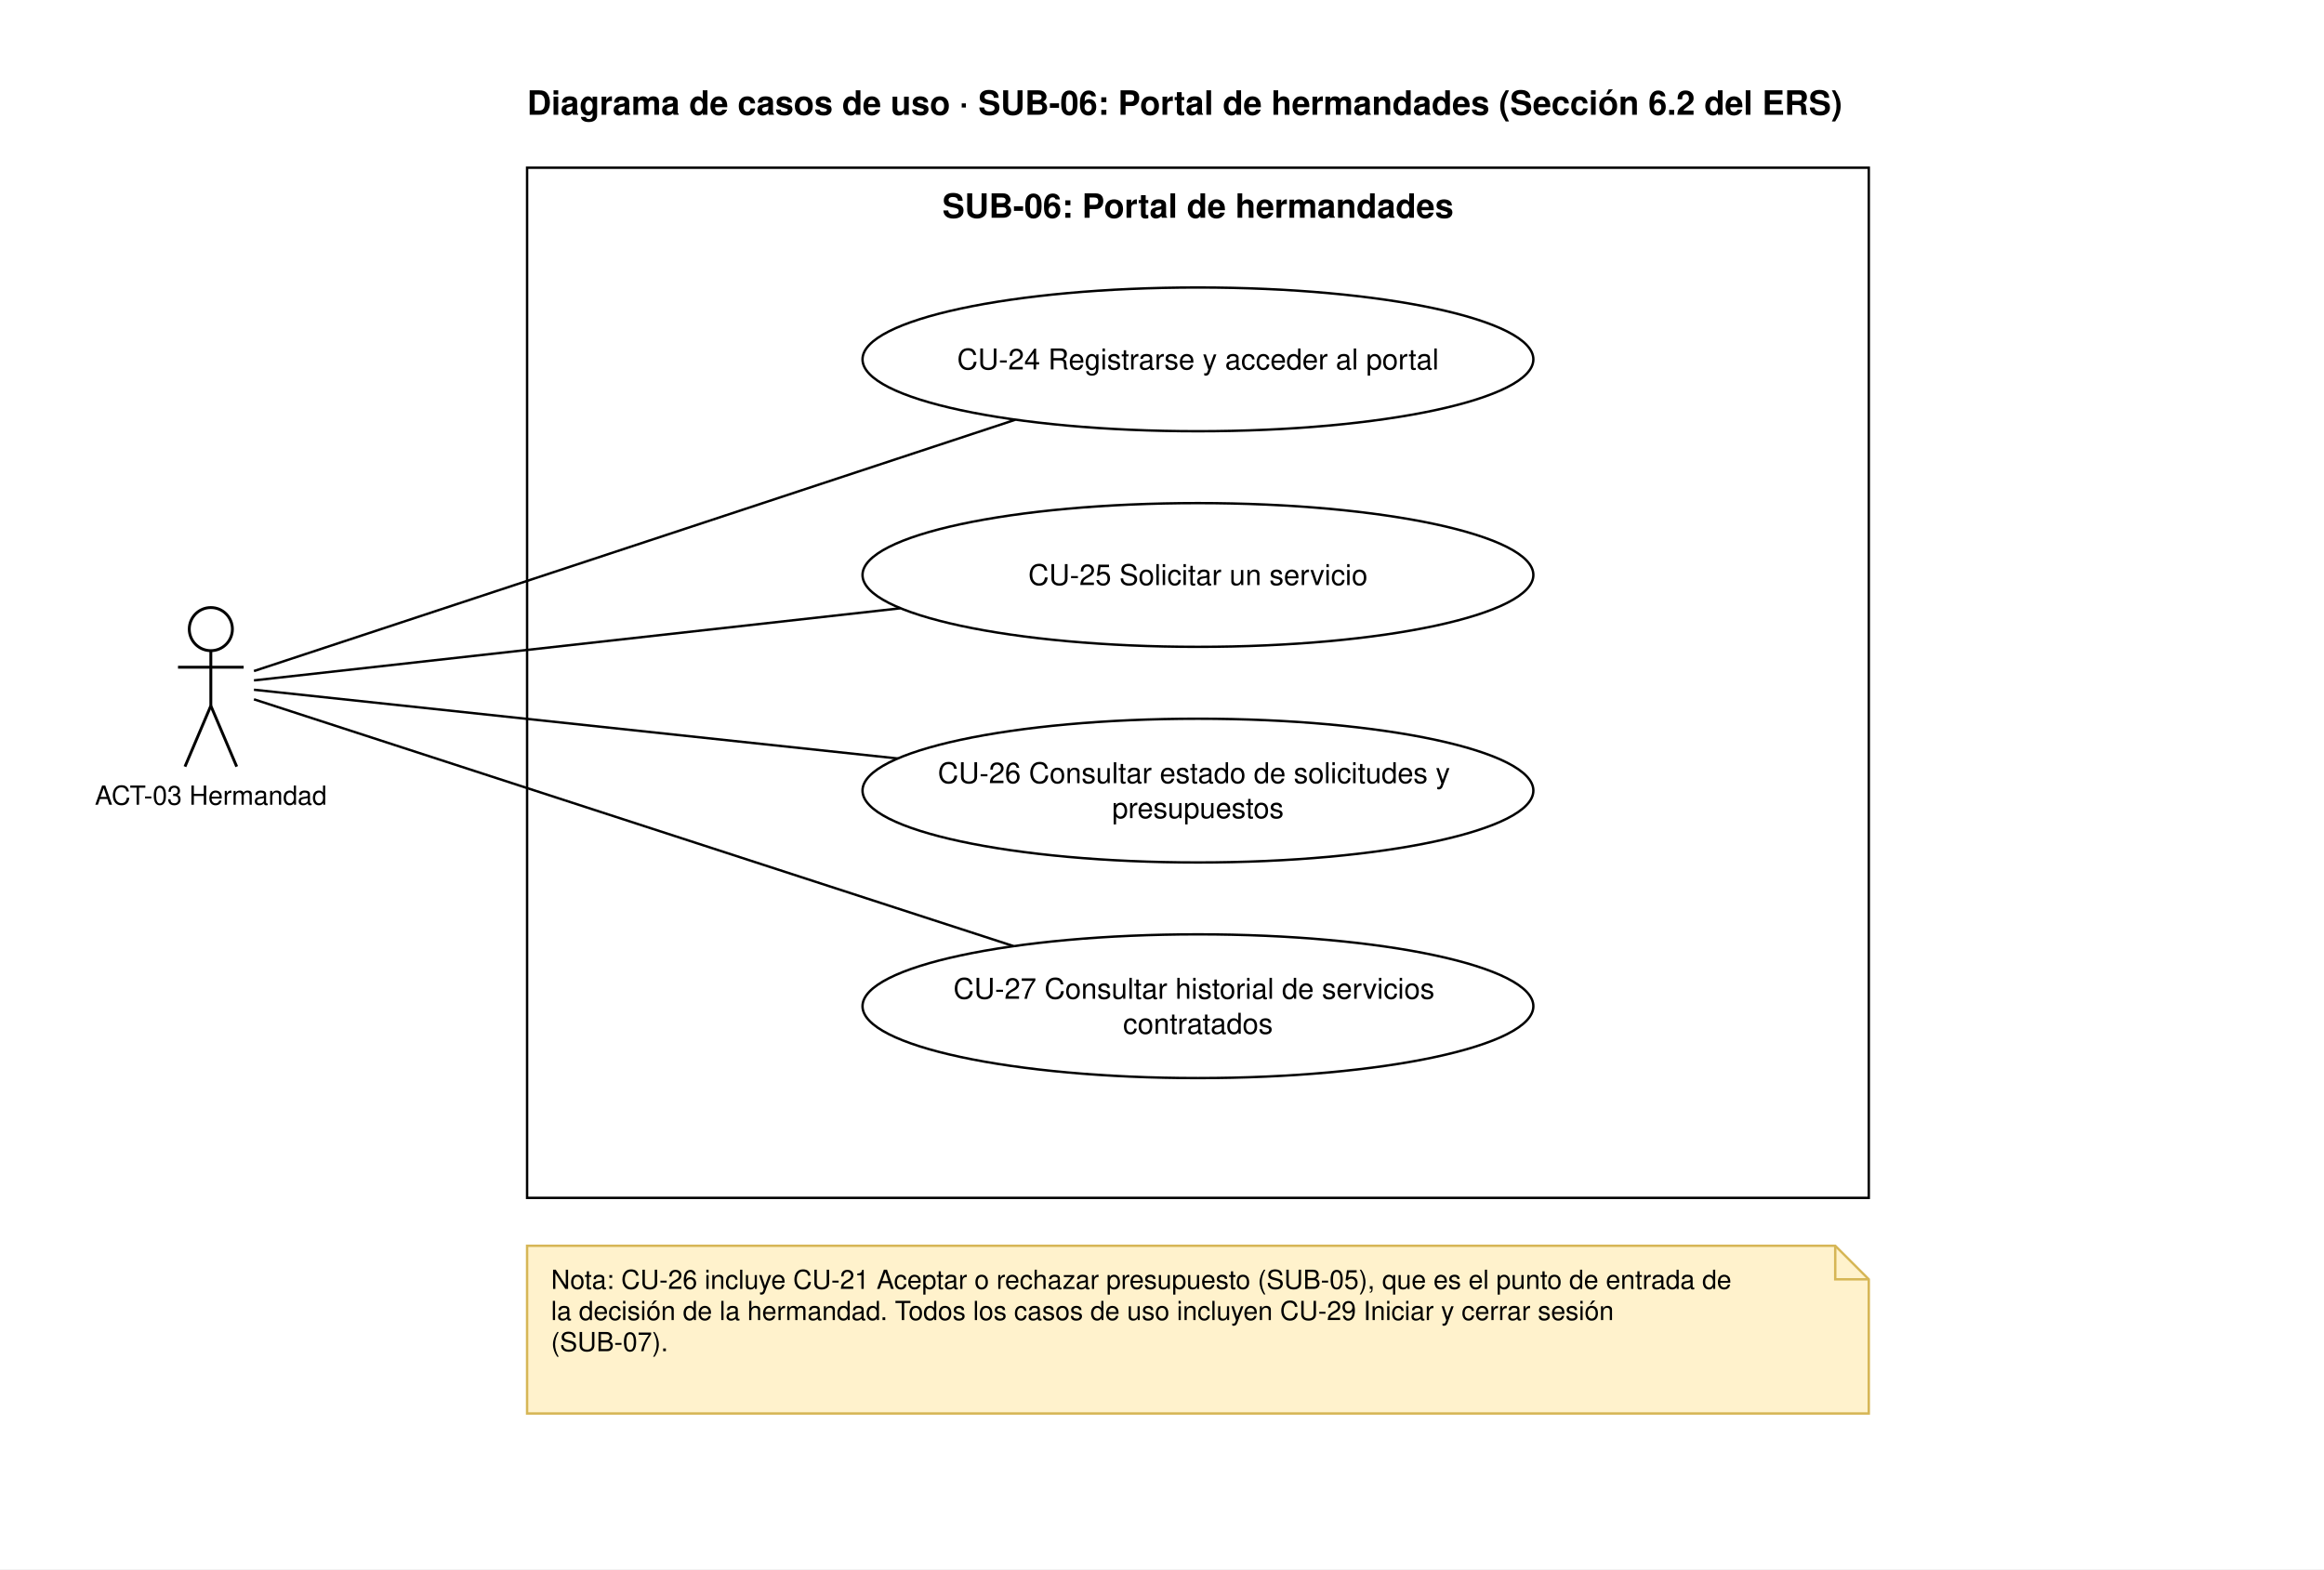
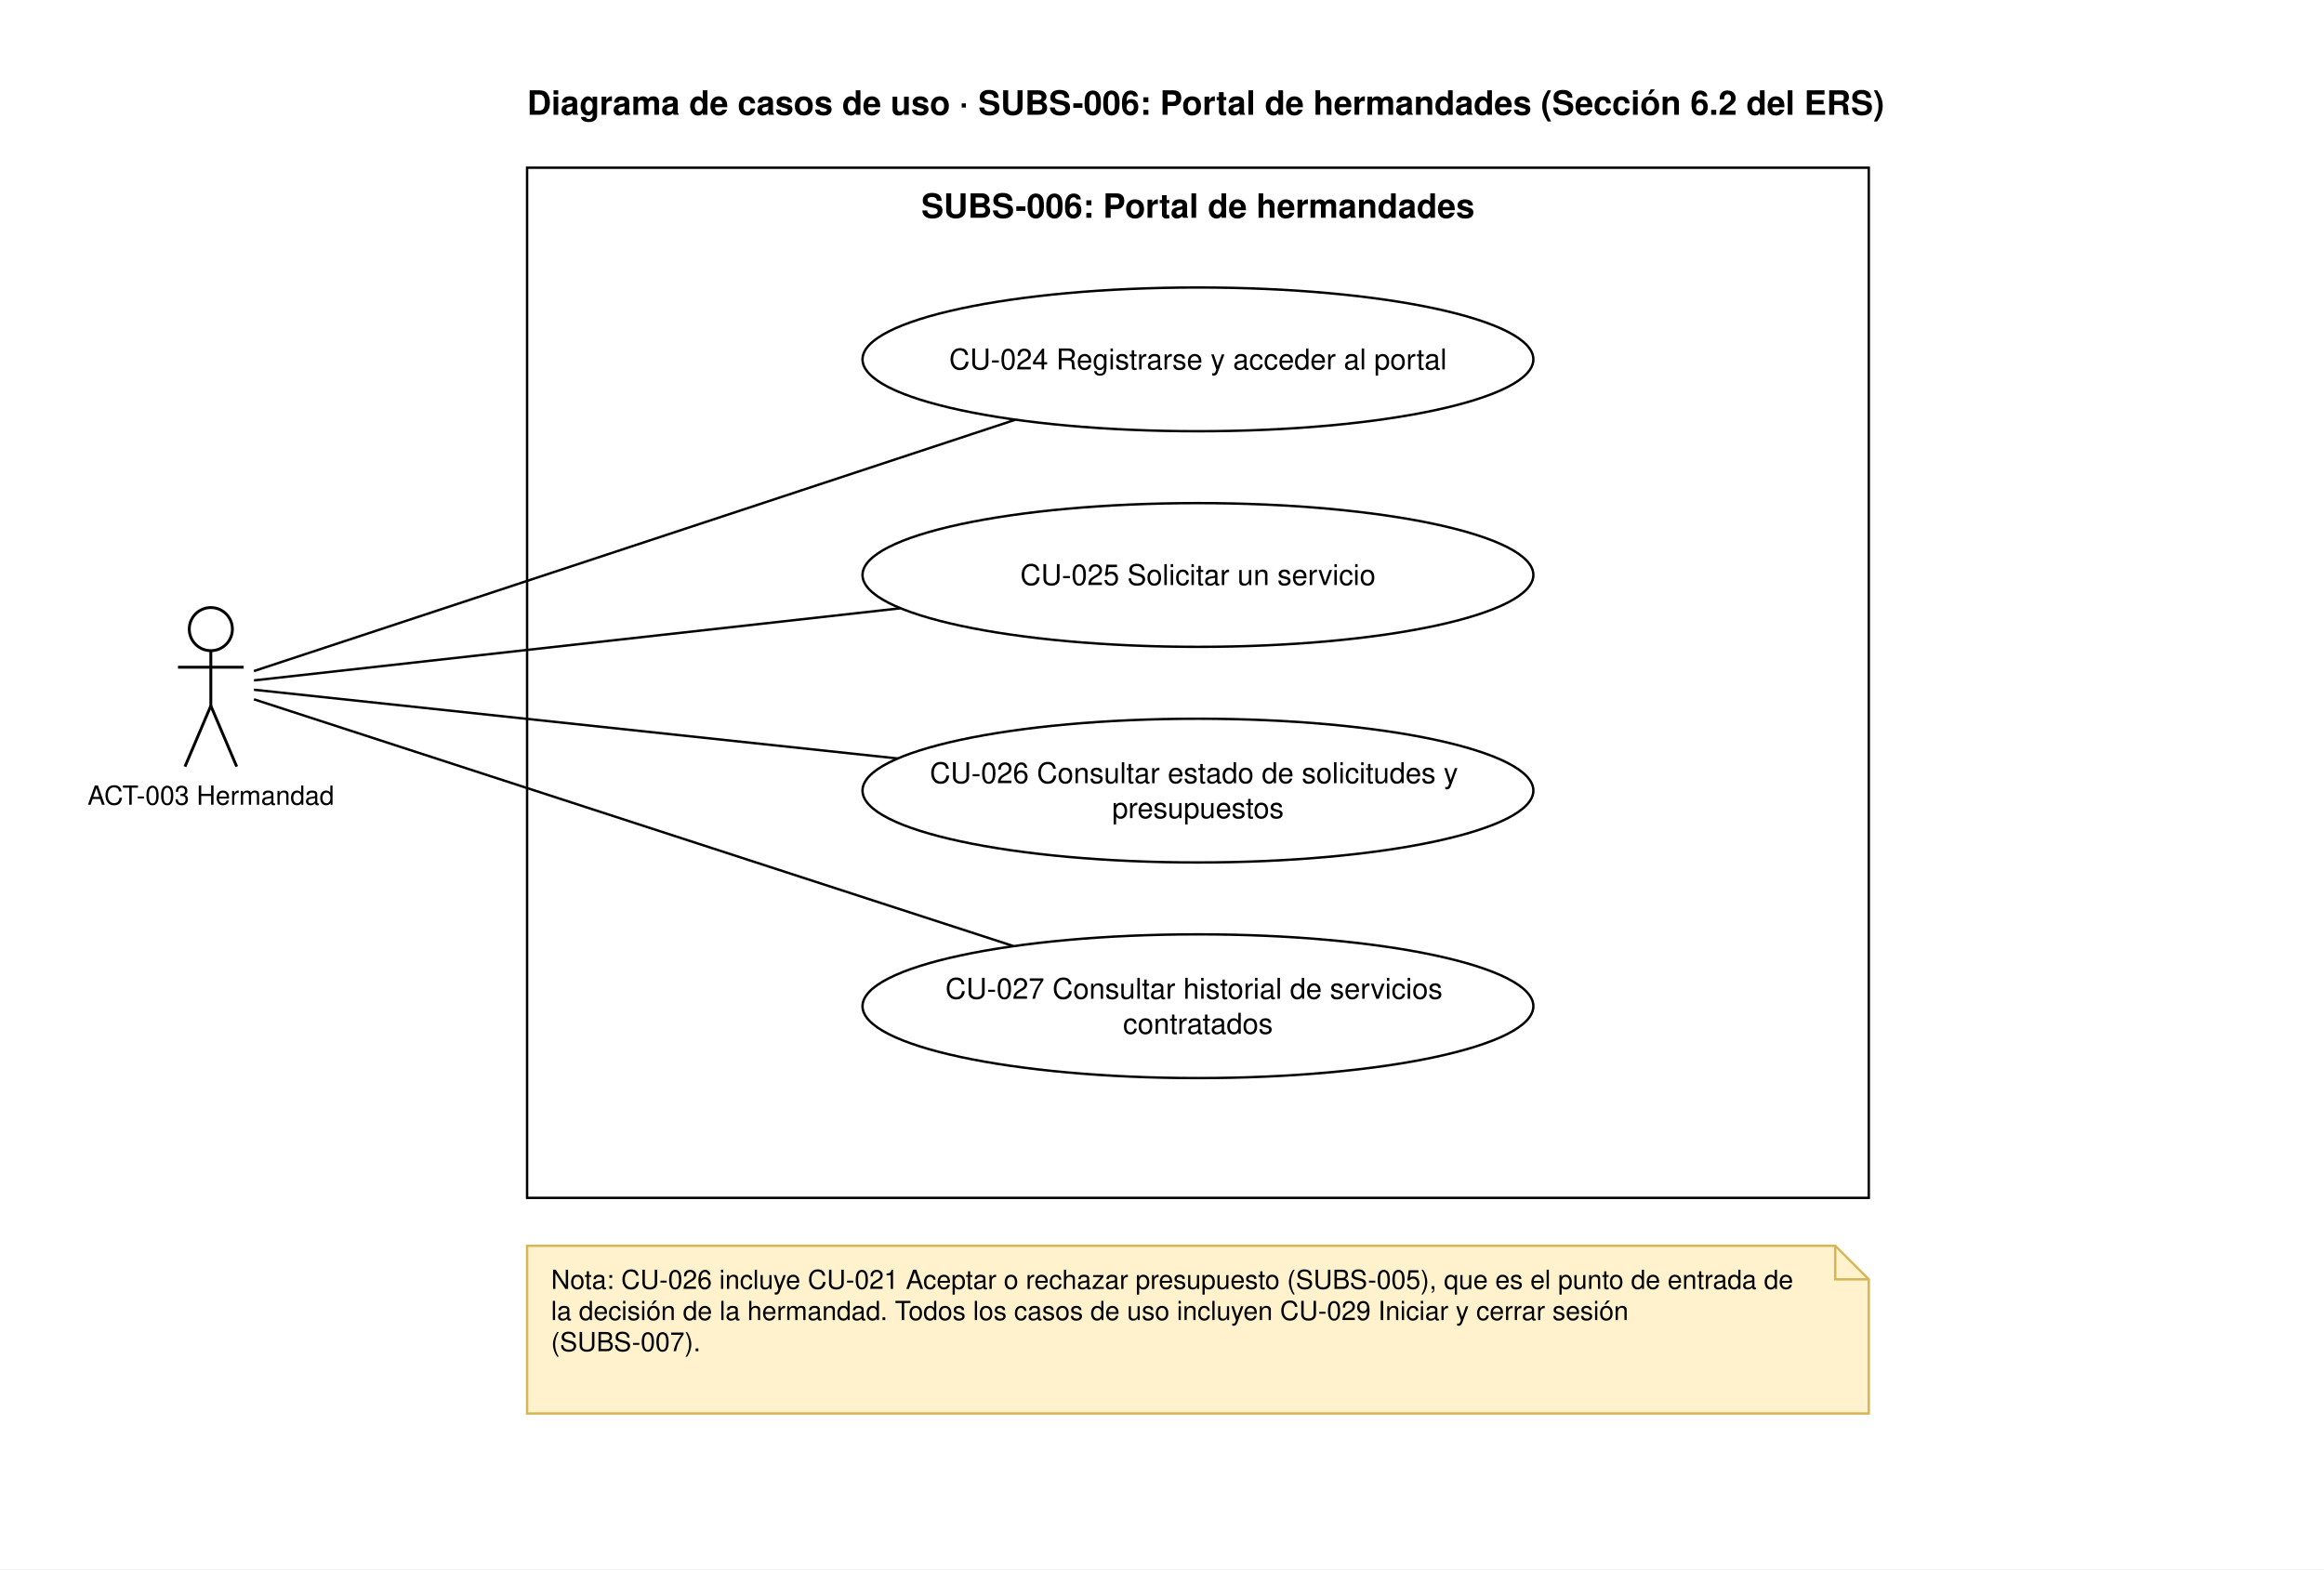
<svg xmlns="http://www.w3.org/2000/svg" viewBox="20.0 -10.0 970.0 655.0" width="970" height="655">
  <rect x="20.0" y="-10.0" width="970.0" height="655.0" fill="#ffffff" />
  <line x1="126.0" y1="270.1" x2="443.8" y2="165.2" stroke="#000000" stroke-width="1" />
  <line x1="126.0" y1="274.0" x2="395.8" y2="243.9" stroke="#000000" stroke-width="1" />
  <line x1="126.0" y1="277.9" x2="394.7" y2="306.6" stroke="#000000" stroke-width="1" />
  <line x1="126.0" y1="281.9" x2="443.0" y2="384.9" stroke="#000000" stroke-width="1" />
-   <text x="240.0" y="37.9" font-family="Helvetica, Arial, sans-serif" font-size="14" text-anchor="start" fill="#000000" font-weight="bold">Diagrama de casos de uso · SUB-06: Portal de hermandades (Sección 6.2 del ERS)</text>
+   <text x="240.0" y="37.9" font-family="Helvetica, Arial, sans-serif" font-size="14" text-anchor="start" fill="#000000" font-weight="bold">Diagrama de casos de uso · SUBS-006: Portal de hermandades (Sección 6.2 del ERS)</text>
  <rect x="240.0" y="60.0" width="560.0" height="430.0" fill="none" stroke="#000000" stroke-width="1" />
  <text x="520.0" y="80.9" font-family="Helvetica, Arial, sans-serif" font-size="14" text-anchor="middle" fill="#000000" font-weight="bold">
-     <tspan x="520.0">SUB-06: Portal de hermandades</tspan>
+     <tspan x="520.0">SUBS-006: Portal de hermandades</tspan>
  </text>
  <circle cx="108.0" cy="252.6" r="9.0" fill="#ffffff" stroke="#000000" stroke-width="1.2" />
  <line x1="108.0" y1="261.6" x2="108.0" y2="284.6" stroke="#000000" stroke-width="1.2" />
  <line x1="94.3" y1="268.5" x2="121.7" y2="268.5" stroke="#000000" stroke-width="1.2" />
  <line x1="108.0" y1="284.6" x2="97.2" y2="310.0" stroke="#000000" stroke-width="1.2" />
  <line x1="108.0" y1="284.6" x2="118.8" y2="310.0" stroke="#000000" stroke-width="1.2" />
  <text x="108.0" y="325.9" font-family="Helvetica, Arial, sans-serif" font-size="11" text-anchor="middle" fill="#000000">
-     <tspan x="108.0">ACT-03 Hermandad</tspan>
+     <tspan x="108.0">ACT-003 Hermandad</tspan>
  </text>
  <ellipse cx="520.0" cy="140.0" rx="140.0" ry="30.0" fill="#ffffff" stroke="#000000" stroke-width="1" />
  <text x="520.0" y="144.2" font-family="Helvetica, Arial, sans-serif" font-size="12" text-anchor="middle" fill="#000000">
-     <tspan x="520.0">CU-24 Registrarse y acceder al portal</tspan>
+     <tspan x="520.0">CU-024 Registrarse y acceder al portal</tspan>
  </text>
  <ellipse cx="520.0" cy="230.0" rx="140.0" ry="30.0" fill="#ffffff" stroke="#000000" stroke-width="1" />
  <text x="520.0" y="234.2" font-family="Helvetica, Arial, sans-serif" font-size="12" text-anchor="middle" fill="#000000">
-     <tspan x="520.0">CU-25 Solicitar un servicio</tspan>
+     <tspan x="520.0">CU-025 Solicitar un servicio</tspan>
  </text>
  <ellipse cx="520.0" cy="320.0" rx="140.0" ry="30.0" fill="#ffffff" stroke="#000000" stroke-width="1" />
  <text x="520.0" y="316.9" font-family="Helvetica, Arial, sans-serif" font-size="12" text-anchor="middle" fill="#000000">
-     <tspan x="520.0">CU-26 Consultar estado de solicitudes y</tspan>
+     <tspan x="520.0">CU-026 Consultar estado de solicitudes y</tspan>
    <tspan x="520.0" dy="14.6">presupuestos</tspan>
  </text>
  <ellipse cx="520.0" cy="410.0" rx="140.0" ry="30.0" fill="#ffffff" stroke="#000000" stroke-width="1" />
  <text x="520.0" y="406.9" font-family="Helvetica, Arial, sans-serif" font-size="12" text-anchor="middle" fill="#000000">
-     <tspan x="520.0">CU-27 Consultar historial de servicios</tspan>
+     <tspan x="520.0">CU-027 Consultar historial de servicios</tspan>
    <tspan x="520.0" dy="14.6">contratados</tspan>
  </text>
  <polygon points="240.0,510.0 786.0,510.0 800.0,524.0 800.0,580.0 240.0,580.0" fill="#fff2cc" stroke="#d6b656" stroke-width="1" />
  <polyline points="786.0,510.0 786.0,524.0 800.0,524.0" fill="none" stroke="#d6b656" stroke-width="1" />
-   <text x="250.0" y="528.0" font-family="Helvetica, Arial, sans-serif" font-size="11" text-anchor="start" fill="#000000">Nota: CU-26 incluye CU-21 Aceptar o rechazar presupuesto (SUB-05), que es el punto de entrada de</text>
-   <text x="250.0" y="541.0" font-family="Helvetica, Arial, sans-serif" font-size="11" text-anchor="start" fill="#000000">la decisión de la hermandad. Todos los casos de uso incluyen CU-29 Iniciar y cerrar sesión</text>
-   <text x="250.0" y="554.0" font-family="Helvetica, Arial, sans-serif" font-size="11" text-anchor="start" fill="#000000">(SUB-07).</text>
+   <text x="250.0" y="528.0" font-family="Helvetica, Arial, sans-serif" font-size="11" text-anchor="start" fill="#000000">Nota: CU-026 incluye CU-021 Aceptar o rechazar presupuesto (SUBS-005), que es el punto de entrada de</text>
+   <text x="250.0" y="541.0" font-family="Helvetica, Arial, sans-serif" font-size="11" text-anchor="start" fill="#000000">la decisión de la hermandad. Todos los casos de uso incluyen CU-029 Iniciar y cerrar sesión</text>
+   <text x="250.0" y="554.0" font-family="Helvetica, Arial, sans-serif" font-size="11" text-anchor="start" fill="#000000">(SUBS-007).</text>
</svg>
